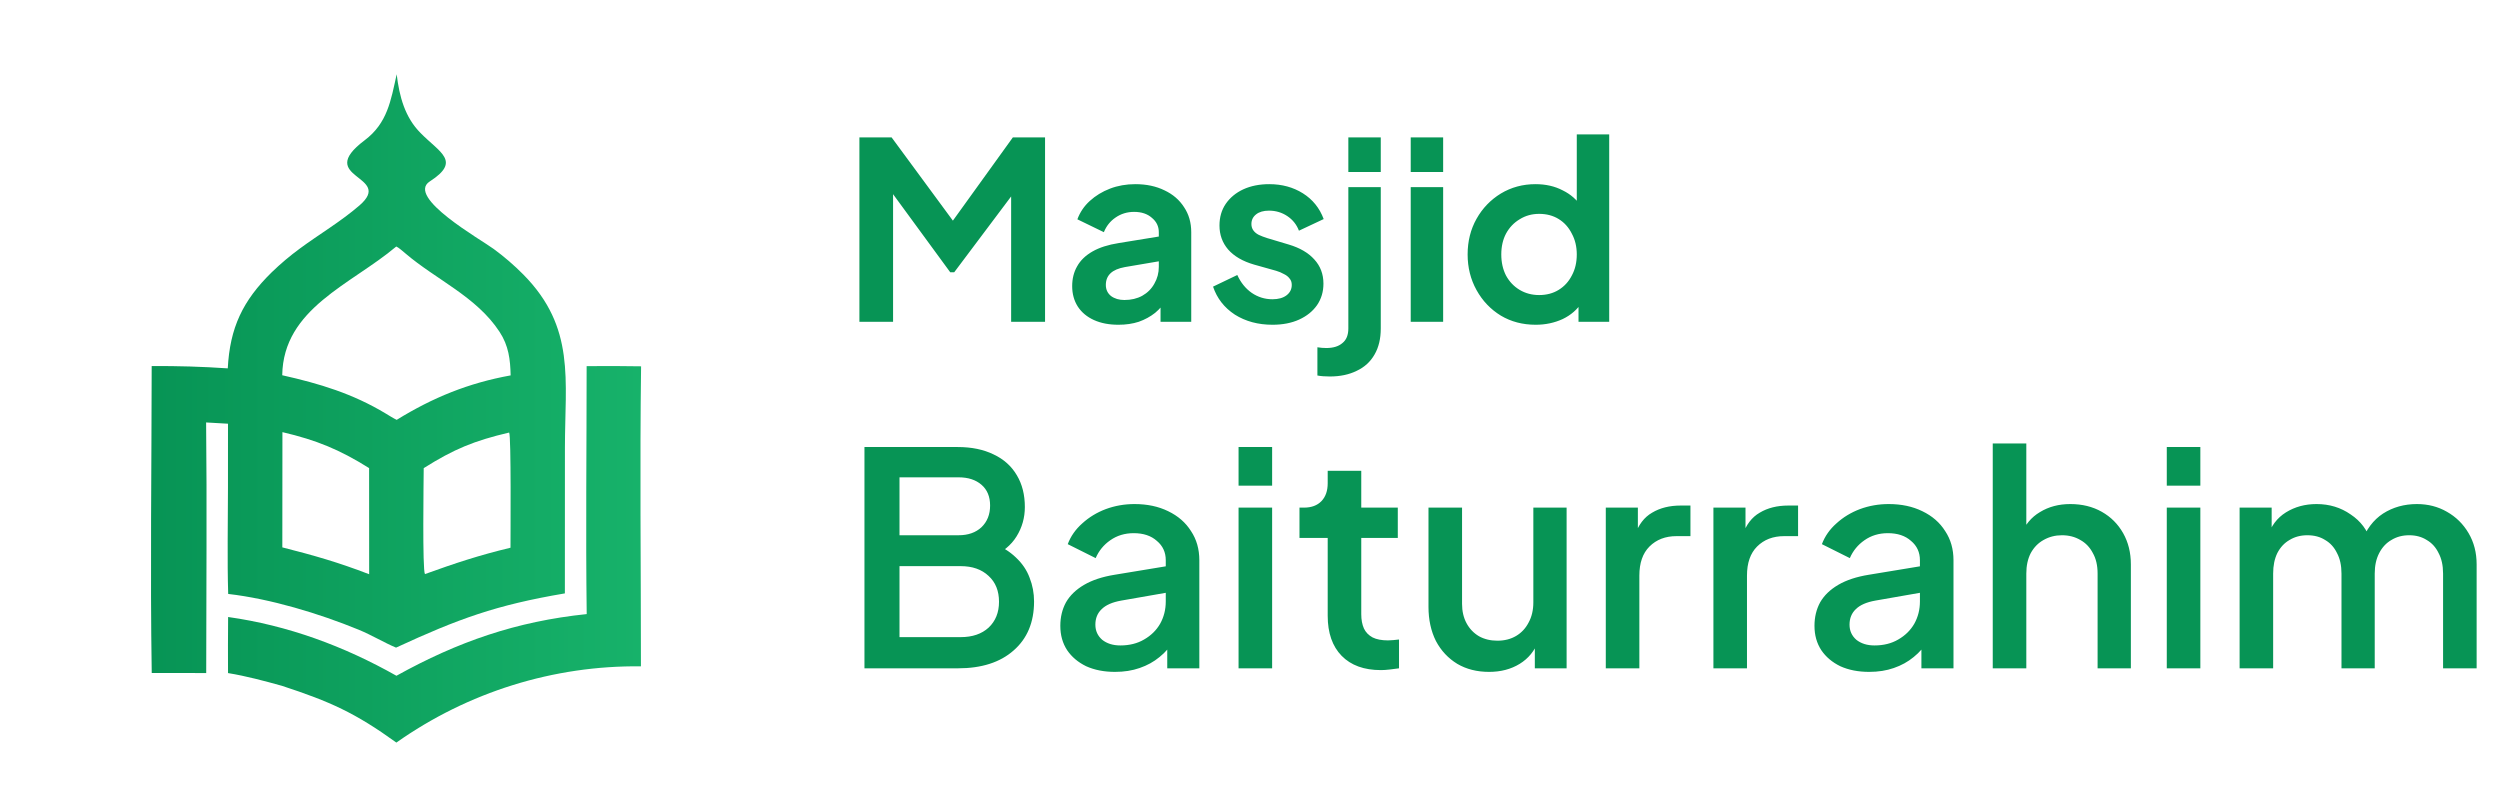
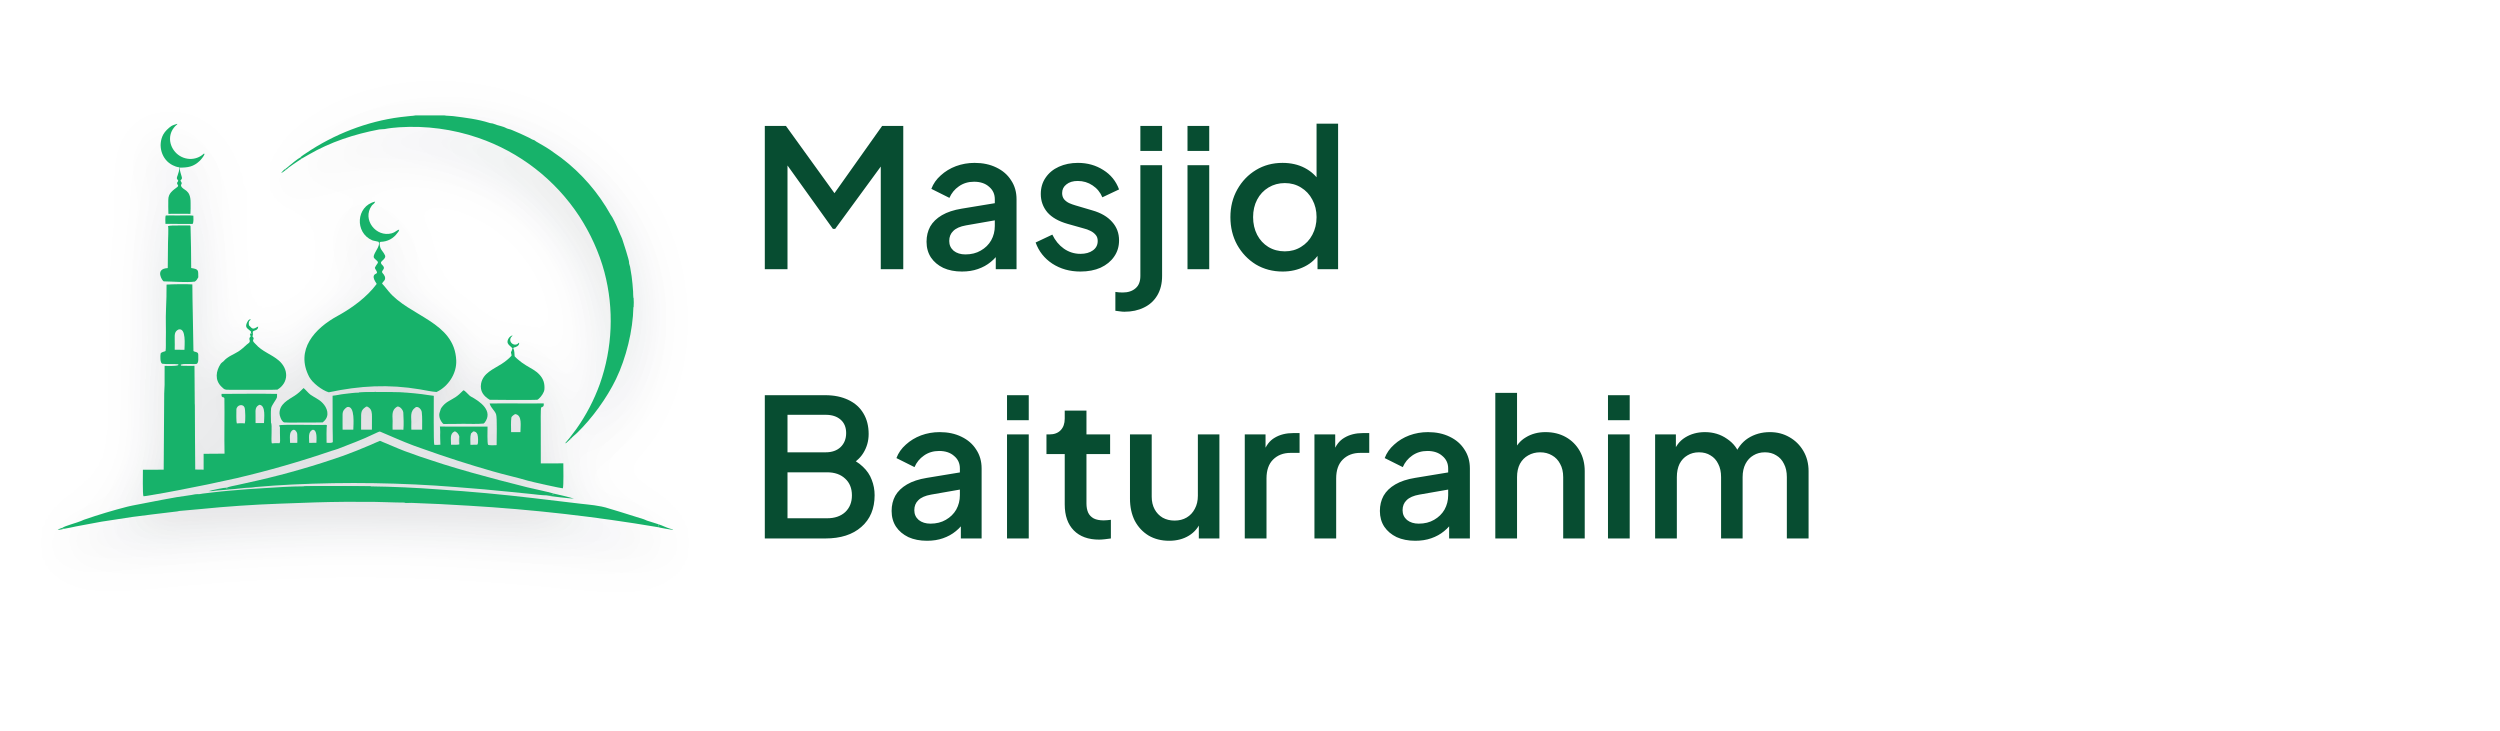
- <svg xmlns="http://www.w3.org/2000/svg" width="101" height="32" viewBox="0 0 101 32" fill="none">
-   <path fill-rule="evenodd" clip-rule="evenodd" d="M16.026 3C16.133 3.903 16.362 4.743 16.989 5.372C17.77 6.171 18.643 6.506 17.364 7.329C16.383 7.961 19.449 9.689 19.942 10.056C20.368 10.368 20.769 10.714 21.142 11.09C23.259 13.234 22.823 15.334 22.823 18.103L22.821 23.973C20.032 24.444 18.506 25.006 16 26.164C15.533 25.97 15.012 25.654 14.487 25.439C12.888 24.784 10.928 24.192 9.219 23.995C9.177 22.622 9.209 21.099 9.21 19.715L9.211 17.118L8.327 17.067C8.364 20.416 8.332 23.836 8.331 27.191L6.13 27.189C6.065 23.117 6.125 18.879 6.128 14.79C7.154 14.781 8.179 14.812 9.202 14.882C9.288 13.239 9.806 12.146 10.983 10.995C11.337 10.653 11.713 10.336 12.109 10.045C12.881 9.474 13.765 8.954 14.522 8.3C15.944 7.072 12.666 7.222 14.732 5.667C15.653 4.974 15.79 4.065 16.026 3ZM11.406 22.114C12.686 22.439 13.665 22.718 14.914 23.199L14.912 18.911C13.717 18.163 12.795 17.784 11.41 17.458L11.406 22.114ZM20.569 17.475C19.159 17.806 18.335 18.145 17.118 18.913C17.115 19.416 17.061 23.034 17.168 23.193C18.377 22.756 19.36 22.431 20.624 22.128C20.623 21.707 20.656 17.577 20.569 17.475ZM16.009 9.959C14.189 11.496 11.444 12.453 11.402 15.16C12.915 15.499 14.252 15.904 15.589 16.71C15.714 16.785 15.9 16.903 16.026 16.962C17.492 16.059 18.93 15.473 20.63 15.166C20.615 14.524 20.551 13.969 20.182 13.406C19.253 11.986 17.624 11.303 16.375 10.235C16.3 10.171 16.085 9.984 16.009 9.959Z" fill="url(#paint0_linear_12631_1564)" />
-   <path d="M23.7 14.792C24.433 14.784 25.167 14.787 25.9 14.799C25.846 18.798 25.894 22.911 25.894 26.92C22.365 26.879 18.912 27.956 16.013 30C14.346 28.798 13.343 28.347 11.39 27.707C10.668 27.506 9.952 27.314 9.212 27.192C9.208 26.437 9.209 25.682 9.216 24.927C11.632 25.267 13.894 26.103 16.016 27.301C18.503 25.922 20.856 25.105 23.703 24.809C23.66 21.503 23.7 18.104 23.7 14.792Z" fill="url(#paint1_linear_12631_1564)" />
-   <path d="M34.72 13V5.55H36.02L38.81 9.34H38.19L40.92 5.55H42.22V13H40.85V7.1L41.38 7.23L38.55 11H38.39L35.63 7.23L36.08 7.1V13H34.72ZM45.186 13.12C44.806 13.12 44.476 13.057 44.196 12.93C43.916 12.803 43.699 12.623 43.546 12.39C43.392 12.15 43.316 11.873 43.316 11.56C43.316 11.26 43.382 10.993 43.516 10.76C43.649 10.52 43.856 10.32 44.136 10.16C44.416 10 44.769 9.887 45.196 9.82L46.976 9.53V10.53L45.446 10.79C45.186 10.837 44.992 10.92 44.866 11.04C44.739 11.16 44.676 11.317 44.676 11.51C44.676 11.697 44.746 11.847 44.886 11.96C45.032 12.067 45.212 12.12 45.426 12.12C45.699 12.12 45.939 12.063 46.146 11.95C46.359 11.83 46.522 11.667 46.636 11.46C46.756 11.253 46.816 11.027 46.816 10.78V9.38C46.816 9.147 46.722 8.953 46.536 8.8C46.356 8.64 46.116 8.56 45.816 8.56C45.536 8.56 45.286 8.637 45.066 8.79C44.852 8.937 44.696 9.133 44.596 9.38L43.526 8.86C43.632 8.573 43.799 8.327 44.026 8.12C44.259 7.907 44.532 7.74 44.846 7.62C45.159 7.5 45.499 7.44 45.866 7.44C46.312 7.44 46.706 7.523 47.046 7.69C47.386 7.85 47.649 8.077 47.836 8.37C48.029 8.657 48.126 8.993 48.126 9.38V13H46.886V12.07L47.166 12.05C47.026 12.283 46.859 12.48 46.666 12.64C46.472 12.793 46.252 12.913 46.006 13C45.759 13.08 45.486 13.12 45.186 13.12ZM51.407 13.12C50.827 13.12 50.32 12.983 49.887 12.71C49.46 12.43 49.167 12.053 49.007 11.58L49.987 11.11C50.127 11.417 50.32 11.657 50.567 11.83C50.82 12.003 51.1 12.09 51.407 12.09C51.647 12.09 51.837 12.037 51.977 11.93C52.117 11.823 52.187 11.683 52.187 11.51C52.187 11.403 52.157 11.317 52.097 11.25C52.043 11.177 51.967 11.117 51.867 11.07C51.773 11.017 51.67 10.973 51.557 10.94L50.667 10.69C50.207 10.557 49.857 10.353 49.617 10.08C49.383 9.807 49.267 9.483 49.267 9.11C49.267 8.777 49.35 8.487 49.517 8.24C49.69 7.987 49.927 7.79 50.227 7.65C50.533 7.51 50.883 7.44 51.277 7.44C51.79 7.44 52.243 7.563 52.637 7.81C53.03 8.057 53.31 8.403 53.477 8.85L52.477 9.32C52.383 9.073 52.227 8.877 52.007 8.73C51.787 8.583 51.54 8.51 51.267 8.51C51.047 8.51 50.873 8.56 50.747 8.66C50.62 8.76 50.557 8.89 50.557 9.05C50.557 9.15 50.583 9.237 50.637 9.31C50.69 9.383 50.763 9.443 50.857 9.49C50.957 9.537 51.07 9.58 51.197 9.62L52.067 9.88C52.513 10.013 52.857 10.213 53.097 10.48C53.343 10.747 53.467 11.073 53.467 11.46C53.467 11.787 53.38 12.077 53.207 12.33C53.033 12.577 52.793 12.77 52.487 12.91C52.18 13.05 51.82 13.12 51.407 13.12ZM53.723 15.21C53.637 15.21 53.547 15.207 53.453 15.2C53.36 15.193 53.283 15.183 53.223 15.17V14.03C53.343 14.05 53.463 14.06 53.583 14.06C53.863 14.06 54.08 13.993 54.233 13.86C54.393 13.733 54.473 13.537 54.473 13.27V7.56H55.783V13.27C55.783 13.683 55.7 14.033 55.533 14.32C55.367 14.613 55.127 14.833 54.813 14.98C54.507 15.133 54.143 15.21 53.723 15.21ZM54.473 6.95V5.55H55.783V6.95H54.473ZM56.993 13V7.56H58.303V13H56.993ZM56.993 6.95V5.55H58.303V6.95H56.993ZM62.042 13.12C61.516 13.12 61.046 12.997 60.632 12.75C60.219 12.497 59.892 12.153 59.652 11.72C59.412 11.287 59.292 10.807 59.292 10.28C59.292 9.747 59.412 9.267 59.652 8.84C59.892 8.413 60.219 8.073 60.632 7.82C61.052 7.567 61.519 7.44 62.032 7.44C62.446 7.44 62.812 7.523 63.132 7.69C63.459 7.85 63.716 8.077 63.902 8.37L63.702 8.64V5.43H65.012V13H63.772V11.95L63.912 12.21C63.726 12.503 63.466 12.73 63.132 12.89C62.799 13.043 62.436 13.12 62.042 13.12ZM62.182 11.92C62.482 11.92 62.746 11.85 62.972 11.71C63.199 11.57 63.376 11.377 63.502 11.13C63.636 10.883 63.702 10.6 63.702 10.28C63.702 9.967 63.636 9.687 63.502 9.44C63.376 9.187 63.199 8.99 62.972 8.85C62.746 8.71 62.482 8.64 62.182 8.64C61.889 8.64 61.626 8.713 61.392 8.86C61.159 9 60.976 9.193 60.842 9.44C60.716 9.68 60.652 9.96 60.652 10.28C60.652 10.6 60.716 10.883 60.842 11.13C60.976 11.377 61.159 11.57 61.392 11.71C61.626 11.85 61.889 11.92 62.182 11.92Z" fill="#079455" />
-   <path d="M34.924 27V18.06H38.692C39.252 18.06 39.736 18.16 40.144 18.36C40.552 18.552 40.864 18.832 41.08 19.2C41.296 19.56 41.404 19.988 41.404 20.484C41.404 20.916 41.292 21.312 41.068 21.672C40.852 22.024 40.512 22.304 40.048 22.512V21.912C40.456 22.072 40.788 22.276 41.044 22.524C41.3 22.764 41.484 23.036 41.596 23.34C41.716 23.644 41.776 23.964 41.776 24.3C41.776 25.14 41.5 25.8 40.948 26.28C40.404 26.76 39.656 27 38.704 27H34.924ZM36.34 25.74H38.812C39.284 25.74 39.66 25.612 39.94 25.356C40.22 25.092 40.36 24.744 40.36 24.312C40.36 23.872 40.22 23.524 39.94 23.268C39.66 23.004 39.284 22.872 38.812 22.872H36.34V25.74ZM36.34 21.624H38.728C39.112 21.624 39.42 21.516 39.652 21.3C39.884 21.076 40 20.784 40 20.424C40 20.064 39.884 19.784 39.652 19.584C39.42 19.384 39.112 19.284 38.728 19.284H36.34V21.624ZM45.045 27.144C44.605 27.144 44.217 27.068 43.881 26.916C43.553 26.756 43.297 26.54 43.113 26.268C42.929 25.988 42.837 25.66 42.837 25.284C42.837 24.932 42.913 24.616 43.065 24.336C43.225 24.056 43.469 23.82 43.797 23.628C44.125 23.436 44.537 23.3 45.033 23.22L47.289 22.848V23.916L45.297 24.264C44.937 24.328 44.673 24.444 44.505 24.612C44.337 24.772 44.253 24.98 44.253 25.236C44.253 25.484 44.345 25.688 44.529 25.848C44.721 26 44.965 26.076 45.261 26.076C45.629 26.076 45.949 25.996 46.221 25.836C46.501 25.676 46.717 25.464 46.869 25.2C47.021 24.928 47.097 24.628 47.097 24.3V22.632C47.097 22.312 46.977 22.052 46.737 21.852C46.505 21.644 46.193 21.54 45.801 21.54C45.441 21.54 45.125 21.636 44.853 21.828C44.589 22.012 44.393 22.252 44.265 22.548L43.137 21.984C43.257 21.664 43.453 21.384 43.725 21.144C43.997 20.896 44.313 20.704 44.673 20.568C45.041 20.432 45.429 20.364 45.837 20.364C46.349 20.364 46.801 20.46 47.193 20.652C47.593 20.844 47.901 21.112 48.117 21.456C48.341 21.792 48.453 22.184 48.453 22.632V27H47.157V25.824L47.433 25.86C47.281 26.124 47.085 26.352 46.845 26.544C46.613 26.736 46.345 26.884 46.041 26.988C45.745 27.092 45.413 27.144 45.045 27.144ZM50.038 27V20.508H51.394V27H50.038ZM50.038 19.62V18.06H51.394V19.62H50.038ZM55.788 27.072C55.108 27.072 54.58 26.88 54.203 26.496C53.828 26.112 53.639 25.572 53.639 24.876V21.732H52.499V20.508H52.679C52.983 20.508 53.219 20.42 53.388 20.244C53.556 20.068 53.639 19.828 53.639 19.524V19.02H54.995V20.508H56.471V21.732H54.995V24.816C54.995 25.04 55.032 25.232 55.103 25.392C55.175 25.544 55.291 25.664 55.452 25.752C55.611 25.832 55.819 25.872 56.075 25.872C56.139 25.872 56.212 25.868 56.291 25.86C56.371 25.852 56.447 25.844 56.52 25.836V27C56.407 27.016 56.283 27.032 56.148 27.048C56.011 27.064 55.892 27.072 55.788 27.072ZM60.159 27.144C59.671 27.144 59.243 27.036 58.875 26.82C58.507 26.596 58.219 26.288 58.011 25.896C57.811 25.496 57.711 25.036 57.711 24.516V20.508H59.067V24.396C59.067 24.692 59.127 24.952 59.247 25.176C59.367 25.4 59.535 25.576 59.751 25.704C59.967 25.824 60.215 25.884 60.495 25.884C60.783 25.884 61.035 25.82 61.251 25.692C61.467 25.564 61.635 25.384 61.755 25.152C61.883 24.92 61.947 24.648 61.947 24.336V20.508H63.291V27H62.007V25.728L62.151 25.896C61.999 26.296 61.747 26.604 61.395 26.82C61.043 27.036 60.631 27.144 60.159 27.144ZM64.874 27V20.508H66.17V21.816L66.05 21.624C66.194 21.2 66.426 20.896 66.746 20.712C67.066 20.52 67.45 20.424 67.898 20.424H68.294V21.66H67.73C67.282 21.66 66.918 21.8 66.638 22.08C66.366 22.352 66.23 22.744 66.23 23.256V27H64.874ZM69.222 27V20.508H70.518V21.816L70.398 21.624C70.542 21.2 70.774 20.896 71.094 20.712C71.414 20.52 71.798 20.424 72.246 20.424H72.642V21.66H72.078C71.63 21.66 71.266 21.8 70.986 22.08C70.714 22.352 70.578 22.744 70.578 23.256V27H69.222ZM75.513 27.144C75.073 27.144 74.685 27.068 74.349 26.916C74.021 26.756 73.765 26.54 73.581 26.268C73.397 25.988 73.305 25.66 73.305 25.284C73.305 24.932 73.381 24.616 73.533 24.336C73.693 24.056 73.937 23.82 74.265 23.628C74.593 23.436 75.005 23.3 75.501 23.22L77.757 22.848V23.916L75.765 24.264C75.405 24.328 75.141 24.444 74.973 24.612C74.805 24.772 74.721 24.98 74.721 25.236C74.721 25.484 74.813 25.688 74.997 25.848C75.189 26 75.433 26.076 75.729 26.076C76.097 26.076 76.417 25.996 76.689 25.836C76.969 25.676 77.185 25.464 77.337 25.2C77.489 24.928 77.565 24.628 77.565 24.3V22.632C77.565 22.312 77.445 22.052 77.205 21.852C76.973 21.644 76.661 21.54 76.269 21.54C75.909 21.54 75.593 21.636 75.321 21.828C75.057 22.012 74.861 22.252 74.733 22.548L73.605 21.984C73.725 21.664 73.921 21.384 74.193 21.144C74.465 20.896 74.781 20.704 75.141 20.568C75.509 20.432 75.897 20.364 76.305 20.364C76.817 20.364 77.269 20.46 77.661 20.652C78.061 20.844 78.369 21.112 78.585 21.456C78.809 21.792 78.921 22.184 78.921 22.632V27H77.625V25.824L77.901 25.86C77.749 26.124 77.553 26.352 77.313 26.544C77.081 26.736 76.813 26.884 76.509 26.988C76.213 27.092 75.881 27.144 75.513 27.144ZM80.507 27V17.916H81.863V21.78L81.647 21.612C81.807 21.204 82.063 20.896 82.415 20.688C82.767 20.472 83.175 20.364 83.639 20.364C84.119 20.364 84.543 20.468 84.911 20.676C85.279 20.884 85.567 21.172 85.775 21.54C85.983 21.908 86.087 22.328 86.087 22.8V27H84.743V23.172C84.743 22.844 84.679 22.568 84.551 22.344C84.431 22.112 84.263 21.936 84.047 21.816C83.831 21.688 83.583 21.624 83.303 21.624C83.031 21.624 82.783 21.688 82.559 21.816C82.343 21.936 82.171 22.112 82.043 22.344C81.923 22.576 81.863 22.852 81.863 23.172V27H80.507ZM87.538 27V20.508H88.894V27H87.538ZM87.538 19.62V18.06H88.894V19.62H87.538ZM90.48 27V20.508H91.775V21.912L91.608 21.696C91.743 21.256 91.992 20.924 92.352 20.7C92.712 20.476 93.124 20.364 93.588 20.364C94.108 20.364 94.567 20.504 94.968 20.784C95.376 21.056 95.647 21.42 95.784 21.876L95.4 21.912C95.591 21.392 95.883 21.004 96.275 20.748C96.675 20.492 97.132 20.364 97.644 20.364C98.091 20.364 98.496 20.468 98.856 20.676C99.224 20.884 99.516 21.172 99.731 21.54C99.948 21.908 100.056 22.328 100.056 22.8V27H98.7V23.172C98.7 22.844 98.639 22.568 98.519 22.344C98.407 22.112 98.248 21.936 98.04 21.816C97.84 21.688 97.603 21.624 97.332 21.624C97.059 21.624 96.82 21.688 96.612 21.816C96.403 21.936 96.24 22.112 96.12 22.344C95.999 22.576 95.939 22.852 95.939 23.172V27H94.596V23.172C94.596 22.844 94.535 22.568 94.415 22.344C94.303 22.112 94.144 21.936 93.936 21.816C93.736 21.688 93.496 21.624 93.216 21.624C92.944 21.624 92.704 21.688 92.496 21.816C92.287 21.936 92.124 22.112 92.004 22.344C91.891 22.576 91.835 22.852 91.835 23.172V27H90.48Z" fill="#079455" />
+ <svg xmlns="http://www.w3.org/2000/svg" width="130" height="38" viewBox="0 0 130 38" fill="none">
+   <g filter="url(#filter0_dd_1019_33137)">
+     <path d="M8.661 14.799C8.95 14.777 9.711 14.768 10.002 14.789C10.004 15.651 10.05 17.313 10.059 18.249C10.066 18.257 10.073 18.264 10.081 18.271C10.357 18.343 10.302 18.356 10.311 18.629C10.313 18.705 10.318 18.88 10.224 18.921C10.1 18.957 9.448 18.881 9.392 18.979C9.411 19.005 9.416 19.017 9.459 19.019C9.673 19.027 9.899 19.024 10.113 19.023L10.152 24.416C10.297 24.421 10.443 24.422 10.589 24.422C10.591 24.147 10.59 23.872 10.588 23.598C10.95 23.593 11.313 23.59 11.676 23.59C11.654 22.641 11.685 21.685 11.669 20.736C11.669 20.696 11.666 20.697 11.641 20.669L11.625 20.665C11.579 20.653 11.559 20.652 11.53 20.616C11.511 20.565 11.519 20.537 11.523 20.482C12.465 20.483 13.472 20.463 14.407 20.483C14.408 20.508 14.41 20.636 14.405 20.652C14.357 20.803 14.116 21.08 14.097 21.235C14.074 21.434 14.089 21.771 14.092 21.975C14.165 22.068 14.087 22.875 14.13 23.046C14.157 23.051 14.185 23.056 14.213 23.061C14.313 23.057 14.403 23.053 14.503 23.058C14.521 23.053 14.524 23.048 14.541 23.038C14.573 22.981 14.565 22.876 14.563 22.81C14.555 22.608 14.557 22.405 14.557 22.203C14.557 22.2 14.521 22.154 14.518 22.15L14.526 22.119C14.606 22.055 16.671 22.116 16.943 22.091C16.968 22.089 16.99 22.109 17.004 22.13C16.966 22.192 16.982 22.903 16.982 23.025C17.074 23.028 17.242 23.049 17.306 22.99C17.311 22.744 17.297 22.518 17.297 22.274L17.295 20.578C17.499 20.56 17.71 20.503 17.916 20.484C18.165 20.46 18.414 20.414 18.666 20.416C19.176 20.369 19.824 20.382 20.337 20.387C20.898 20.389 21.388 20.43 21.945 20.497C22.124 20.518 22.398 20.57 22.557 20.582C22.561 20.871 22.537 23.074 22.582 23.128C22.654 23.144 22.817 23.128 22.9 23.125C22.897 22.904 22.88 22.686 22.892 22.464C22.897 22.367 22.878 22.276 22.875 22.181C23.7 22.187 24.526 22.188 25.352 22.185C25.351 22.356 25.331 23.005 25.377 23.125C25.437 23.172 25.726 23.149 25.825 23.148C25.823 22.863 25.86 21.713 25.795 21.539C25.717 21.328 25.538 21.236 25.46 20.982C26.394 20.965 27.34 20.992 28.274 20.976C28.275 21.034 28.283 21.078 28.254 21.125C28.212 21.162 28.196 21.165 28.143 21.185C28.106 21.232 28.12 22.053 28.12 22.168L28.121 24.095C28.513 24.106 28.9 24.092 29.293 24.093C29.294 24.306 29.314 25.273 29.268 25.393C29.233 25.407 27.659 25.058 27.464 25C26.904 24.832 26.198 24.677 25.637 24.513C24.407 24.162 23.188 23.77 21.983 23.338C21.819 23.279 21.653 23.223 21.489 23.162C20.903 22.943 20.332 22.681 19.756 22.44C19.73 22.429 19.493 22.545 19.455 22.563C18.841 22.864 18.199 23.093 17.564 23.344C17.46 23.385 17.341 23.41 17.233 23.447C15.612 24.002 13.964 24.475 12.295 24.866C11.298 25.091 10.297 25.298 9.292 25.489C8.823 25.581 8.352 25.666 7.88 25.744C7.812 25.755 7.513 25.809 7.458 25.804C7.413 25.691 7.429 24.632 7.431 24.425C7.77 24.424 8.179 24.435 8.512 24.421L8.539 20.461C8.541 20.309 8.557 20.157 8.559 20.009C8.563 19.683 8.563 19.352 8.56 19.026C8.709 19.026 9.168 19.046 9.266 18.988L9.278 18.96L9.263 18.942C9.01 18.913 8.696 18.954 8.447 18.915C8.318 18.895 8.33 18.494 8.354 18.379C8.421 18.284 8.602 18.282 8.61 18.247C8.636 18.061 8.619 17.855 8.624 17.67C8.64 17.147 8.607 16.602 8.633 16.083C8.656 15.645 8.661 15.238 8.661 14.799ZM20.977 22.345C21 22.082 20.988 21.72 20.972 21.454C20.964 21.327 20.807 21.123 20.664 21.14C20.3 21.346 20.439 21.676 20.414 22.03C20.407 22.127 20.415 22.241 20.415 22.341L20.74 22.343L20.977 22.345ZM19.085 22.342L19.339 22.341C19.34 22.115 19.339 21.891 19.342 21.663C19.343 21.492 19.334 21.297 19.174 21.189C19.122 21.153 19.108 21.137 19.042 21.142C18.864 21.265 18.788 21.348 18.78 21.575C18.772 21.83 18.783 22.086 18.777 22.341L19.085 22.342ZM21.951 22.343C21.947 22.049 21.967 21.718 21.932 21.428C21.916 21.302 21.775 21.128 21.627 21.168C21.283 21.401 21.406 21.696 21.387 22.058C21.382 22.149 21.389 22.251 21.39 22.342L21.756 22.343L21.951 22.343ZM17.815 22.341C17.923 22.343 18.031 22.344 18.139 22.343C18.211 22.343 18.302 22.345 18.372 22.341C18.374 22.106 18.48 21.063 18.046 21.167C17.905 21.265 17.819 21.364 17.814 21.544C17.806 21.808 17.818 22.076 17.815 22.341ZM24.602 22.435C24.576 22.476 24.498 22.525 24.491 22.547C24.438 22.721 24.462 22.945 24.462 23.129L24.702 23.127C24.75 23.127 24.796 23.133 24.834 23.109C24.876 23.016 24.865 22.695 24.827 22.589C24.791 22.489 24.713 22.424 24.602 22.435ZM15.253 22.351C15.004 22.444 15.09 22.804 15.083 23.028L15.332 23.028L15.46 23.027C15.462 22.87 15.469 22.716 15.456 22.559C15.447 22.467 15.349 22.329 15.253 22.351ZM16.305 23.027L16.453 23.025C16.455 22.872 16.515 22.329 16.252 22.349C15.999 22.473 16.083 22.785 16.078 23.028L16.305 23.027ZM12.726 22.01C12.774 21.938 12.758 21.31 12.721 21.203C12.639 20.965 12.287 21.059 12.291 21.316C12.294 21.436 12.275 21.945 12.319 22.012L12.315 22.026C12.379 22.037 12.701 22.046 12.742 22.018L12.726 22.01ZM23.879 22.68C23.853 22.58 23.742 22.429 23.634 22.434C23.366 22.564 23.463 22.867 23.454 23.126C23.553 23.127 23.794 23.136 23.88 23.111C23.91 23.071 23.911 22.725 23.879 22.68ZM9.085 18.187C9.197 18.19 9.308 18.191 9.419 18.188L9.592 18.188C9.593 17.955 9.693 17.041 9.289 17.131C9.061 17.235 9.086 17.42 9.085 17.634C9.085 17.818 9.093 18.004 9.085 18.187ZM13.289 21.999L13.52 22L13.728 21.998C13.73 21.752 13.832 21.081 13.492 21.048C13.266 21.147 13.284 21.333 13.288 21.546C13.291 21.697 13.293 21.848 13.289 21.999ZM26.578 22.47L26.871 22.471L27.062 22.472C27.061 22.17 27.172 21.576 26.788 21.533C26.73 21.562 26.6 21.651 26.591 21.711C26.56 21.939 26.574 22.242 26.578 22.47Z" fill="#17B26A" />
+     <path d="M18.666 20.416C19.176 20.369 19.824 20.382 20.337 20.387C20.378 20.395 20.418 20.404 20.458 20.413L20.461 20.426C20.146 20.433 19.823 20.42 19.507 20.428C19.399 20.431 18.722 20.48 18.666 20.446L18.666 20.416Z" fill="#17B26A" />
+     <path d="M14.072 22.84C14.07 22.702 14.037 22.041 14.092 21.975C14.068 22.208 14.097 22.583 14.084 22.843L14.072 22.84Z" fill="#17B26A" />
+     <path d="M14.213 23.061C14.313 23.057 14.403 23.053 14.503 23.058L14.5 23.082C14.454 23.112 14.255 23.111 14.203 23.09L14.213 23.061Z" fill="#17B26A" />
+     <path d="M8.583 19.058C8.75 19.072 9.015 19.062 9.195 19.068C9.083 19.091 8.742 19.093 8.61 19.096L8.599 21.044C8.6 21.219 8.597 21.439 8.589 21.617C8.589 21.635 8.584 21.622 8.589 21.658L8.591 21.632C8.577 21.607 8.583 19.279 8.583 19.058Z" fill="#17B26A" />
+     <path d="M10.078 20.971C10.122 21.032 10.108 21.201 10.108 21.282C10.104 22.12 10.116 22.959 10.106 23.797C10.078 23.677 10.094 22.951 10.093 22.774C10.088 22.184 10.071 21.561 10.078 20.971Z" fill="#17B26A" />
+     <path d="M12.319 22.012C12.393 21.994 12.656 21.993 12.726 22.01L12.742 22.018C12.701 22.046 12.379 22.037 12.315 22.026L12.319 22.012Z" fill="#17B26A" />
+     <path d="M23.88 23.111C23.91 23.071 23.911 22.725 23.879 22.68C23.858 22.759 23.856 23.041 23.88 23.111Z" fill="#17B26A" />
+     <path d="M20.501 20.432C20.613 20.43 20.995 20.414 21.089 20.447C20.971 20.466 20.618 20.461 20.501 20.432Z" fill="#17B26A" />
+     <path d="M19.71 12.685C19.704 12.622 19.714 12.617 19.678 12.571C19.589 12.543 19.422 12.523 19.354 12.494C18.436 12.1 18.512 10.722 19.499 10.485L19.506 10.498C19.442 10.623 19.388 10.615 19.329 10.697C18.817 11.413 19.554 12.356 20.37 12.132C20.544 12.085 20.628 11.974 20.745 11.941L20.757 11.951C20.733 12.047 20.708 12.053 20.661 12.118C20.456 12.404 20.152 12.565 19.801 12.575C19.747 12.576 19.741 12.619 19.739 12.666C19.767 13.024 19.887 12.997 20.022 13.282C20.088 13.423 19.85 13.562 19.813 13.629C19.802 13.754 19.875 13.752 19.936 13.848C20.019 13.977 19.892 14.025 19.864 14.138C19.873 14.191 19.925 14.23 19.956 14.275C20.155 14.557 19.883 14.639 19.87 14.752C19.914 14.783 20.153 15.083 20.204 15.145C21.284 16.455 23.639 16.732 23.724 18.737C23.758 19.418 23.308 20.103 22.7 20.384C22.478 20.373 22.05 20.283 21.848 20.249C20.215 19.971 18.724 20.053 17.096 20.4C16.75 20.297 16.247 19.915 16.078 19.596C15.344 18.188 16.364 17.076 17.551 16.43C18.3 16.021 19.075 15.456 19.589 14.764C19.6 14.748 19.246 14.353 19.558 14.229C19.693 14.176 19.486 13.996 19.494 13.919C19.643 13.608 19.768 13.699 19.474 13.441C19.311 13.297 19.687 12.946 19.71 12.685Z" fill="#17B26A" />
+     <path d="M15.782 25.29C16.987 25.258 18.088 25.274 19.286 25.291C20.454 25.308 21.622 25.36 22.788 25.449C24.445 25.557 26.099 25.709 27.748 25.904L30.125 26.186C30.656 26.25 31.164 26.275 31.675 26.445C31.845 26.501 32.025 26.55 32.197 26.602L33.475 27.001C33.535 27.02 33.589 27.054 33.641 27.071L34.237 27.26C34.239 27.261 34.242 27.263 34.244 27.264L34.261 27.326C34.243 27.342 34.235 27.348 34.215 27.361L34.231 27.416C30.974 26.864 27.69 26.491 24.392 26.297C23.391 26.235 22.392 26.183 21.389 26.149C21.318 26.146 21.247 26.146 21.176 26.147C21.12 26.151 21.082 26.142 21.027 26.134C20.482 26.134 19.948 26.102 19.406 26.096C18.409 26.087 17.415 26.093 16.418 26.124L14.568 26.19C13.172 26.24 11.777 26.335 10.387 26.475C10.037 26.508 9.682 26.542 9.332 26.569C9.3 26.571 9.265 26.587 9.227 26.592L7.931 26.748C7.223 26.829 6.517 26.928 5.814 27.045C5.643 27.073 5.436 27.098 5.271 27.128L3.952 27.374C3.811 27.401 3.493 27.477 3.369 27.491C3.323 27.489 3.302 27.491 3.26 27.478L3.248 27.444C3.362 27.35 4.038 27.171 4.211 27.093C4.261 27.071 4.316 27.044 4.367 27.026C5.112 26.768 5.867 26.541 6.631 26.345C6.709 26.326 6.789 26.308 6.868 26.292C7.389 26.189 7.909 26.087 8.432 25.99C8.935 25.89 9.441 25.807 9.95 25.74C10.06 25.726 10.168 25.688 10.273 25.696C10.38 25.705 10.438 25.679 10.538 25.667L11.086 25.602C11.359 25.567 11.657 25.542 11.936 25.515C12.552 25.459 13.168 25.414 13.786 25.38C14.445 25.337 15.121 25.292 15.782 25.29Z" fill="#17B26A" />
+     <path d="M15.782 25.29C16.987 25.258 18.088 25.274 19.286 25.291C19.267 25.317 19.265 25.332 19.233 25.333C19.129 25.334 19.014 25.331 18.911 25.33C18.657 25.326 18.404 25.323 18.15 25.322L16.805 25.323C16.505 25.325 16.204 25.329 15.904 25.327C15.831 25.326 15.83 25.326 15.782 25.29Z" fill="#17B26A" />
+     <path d="M21.027 26.134C21.09 26.071 21.307 26.094 21.396 26.107L21.397 26.115C21.299 26.12 21.268 26.12 21.176 26.147C21.12 26.151 21.082 26.142 21.027 26.134Z" fill="#17B26A" />
+     <path d="M11.816 25.355C11.856 25.314 12.236 25.245 12.311 25.228C12.672 25.152 13.033 25.072 13.392 24.987C14.903 24.64 16.393 24.21 17.857 23.697C18.314 23.53 18.767 23.351 19.214 23.158C19.301 23.122 19.707 22.937 19.759 22.923C20.193 23.096 20.614 23.294 21.053 23.46C21.314 23.557 21.575 23.651 21.838 23.741L22.393 23.924C22.85 24.08 23.319 24.226 23.782 24.362L24.526 24.577C25.487 24.846 26.453 25.101 27.422 25.341C27.831 25.441 28.394 25.549 28.789 25.665C28.752 25.703 28.762 25.691 28.7 25.704C28.729 25.716 28.765 25.713 28.798 25.713C28.735 25.761 28.525 25.747 28.418 25.757C28.233 25.762 27.834 25.71 27.639 25.689L26.574 25.581C25.624 25.483 24.673 25.398 23.721 25.328C20.882 25.102 18.031 25.057 15.187 25.195C14.55 25.226 13.914 25.27 13.279 25.326C13.202 25.333 13.133 25.354 13.056 25.355C12.683 25.358 12.305 25.433 11.931 25.45L11.916 25.43C11.852 25.407 11.814 25.432 11.776 25.417L11.777 25.392C11.801 25.379 11.8 25.376 11.816 25.355Z" fill="#17B26A" />
+     <path d="M16.644 25.079C16.878 25.061 17.398 25.067 17.634 25.077L17.626 25.095C17.396 25.096 16.835 25.113 16.631 25.092L16.644 25.079Z" fill="#17B26A" />
+     <path d="M13.013 17.375C13.063 17.348 13.063 17.336 13.102 17.347C13.123 17.409 13.111 17.446 13.131 17.5C13.174 17.541 13.211 17.595 13.175 17.649C13.114 17.75 13.235 17.828 13.292 17.894C13.629 18.284 14.11 18.415 14.496 18.746C15.012 19.189 15.028 19.892 14.426 20.261C14.419 20.265 14.203 20.268 14.179 20.268C13.424 20.269 12.668 20.27 11.913 20.268C11.681 20.267 11.683 20.27 11.514 20.106C11.162 19.765 11.225 19.3 11.474 18.921C11.51 18.865 11.589 18.822 11.637 18.773C11.831 18.541 12.151 18.434 12.4 18.275C12.55 18.179 12.705 18.037 12.835 17.915C12.865 17.887 12.928 17.852 12.951 17.825C13.06 17.699 12.886 17.643 13.023 17.505L13.034 17.494L13.031 17.462C12.998 17.424 12.983 17.418 13.013 17.375Z" fill="#17B26A" />
+     <path d="M26.695 18.118C26.758 18.227 26.747 18.413 26.762 18.528C26.763 18.538 26.886 18.651 26.907 18.67C27.047 18.794 27.199 18.906 27.36 19.003C27.607 19.154 27.858 19.267 28.059 19.488C28.261 19.711 28.33 19.943 28.31 20.241C28.299 20.409 28.146 20.62 28.024 20.728C27.999 20.75 27.969 20.779 27.937 20.789C27.89 20.804 25.626 20.799 25.465 20.788C25.148 20.6 24.944 20.34 25.017 19.944C25.119 19.398 25.664 19.194 26.077 18.929C26.255 18.814 26.456 18.66 26.597 18.499C26.62 18.471 26.557 18.34 26.572 18.312C26.611 18.24 26.624 18.207 26.641 18.126C26.656 18.124 26.681 18.122 26.695 18.118Z" fill="#17B26A" />
+     <path d="M8.745 11.754C8.864 11.724 9.692 11.742 9.888 11.736C9.894 11.745 9.901 11.754 9.908 11.763C9.932 12.406 9.938 13.328 9.942 13.937C10.348 14.002 10.304 14.051 10.311 14.42C10.259 14.512 10.222 14.586 10.131 14.642C9.711 14.702 8.952 14.636 8.513 14.631C8.457 14.63 8.017 13.976 8.723 13.94C8.736 13.514 8.724 13.068 8.736 12.637C8.741 12.465 8.764 11.901 8.745 11.754Z" fill="#17B26A" />
+     <path d="M8.745 11.754C8.864 11.724 9.692 11.742 9.888 11.736L9.884 11.751C9.871 11.797 9.865 11.809 9.872 11.857L9.856 11.865C9.854 11.847 9.851 11.83 9.849 11.812C9.775 11.769 9.059 11.817 8.928 11.797C8.852 11.786 8.781 11.837 8.745 11.754Z" fill="#17B26A" />
+     <path d="M9.204 6.441L9.217 6.442L9.214 6.468C9.204 6.476 9.194 6.484 9.185 6.492C8.743 6.867 8.737 7.484 9.114 7.909C9.302 8.12 9.566 8.248 9.848 8.263C10.123 8.279 10.393 8.182 10.595 7.994L10.602 7.987L10.625 7.992L10.63 8.03C10.601 8.117 10.454 8.3 10.386 8.364C10.06 8.675 9.772 8.716 9.341 8.716C9.35 8.918 9.409 9.023 9.456 9.216C9.479 9.309 9.433 9.318 9.382 9.39C9.508 9.596 9.431 9.485 9.412 9.657C9.504 9.928 9.924 9.81 9.911 10.559C9.911 10.721 9.917 10.964 9.902 11.12C9.524 11.113 9.135 11.118 8.757 11.12C8.742 10.883 8.753 10.625 8.751 10.397C8.748 10.051 8.982 9.904 9.229 9.718C9.258 9.697 9.26 9.672 9.261 9.639C9.134 9.471 9.273 9.486 9.265 9.381C9.164 9.275 9.191 9.247 9.238 9.116C9.293 8.962 9.324 8.867 9.325 8.701C9.19 8.684 9.108 8.653 8.989 8.596C8.401 8.314 8.185 7.555 8.492 6.989C8.578 6.831 8.759 6.657 8.91 6.555C8.972 6.514 9.128 6.466 9.204 6.441Z" fill="#17B26A" />
+     <path d="M15.786 20.178C15.853 20.223 16.046 20.455 16.146 20.525C16.36 20.675 16.584 20.759 16.77 20.951C17.026 21.213 17.151 21.61 16.857 21.894C16.851 21.9 16.781 21.965 16.779 21.965C16.447 21.977 16.112 21.971 15.78 21.971C15.446 21.969 15.098 21.985 14.768 21.965C14.623 21.893 14.533 21.607 14.534 21.492C14.538 21.005 14.975 20.799 15.328 20.573C15.493 20.467 15.65 20.322 15.786 20.178Z" fill="#17B26A" />
+     <path d="M24.094 20.296C24.176 20.29 24.375 20.559 24.477 20.614C24.962 20.875 25.662 21.36 25.206 21.973C25.201 21.979 25.148 22.024 25.146 22.025C24.799 22.058 24.443 22.038 24.094 22.038C23.978 22.036 23.087 22.057 23.064 22.047C23 22.019 22.907 21.852 22.882 21.788C22.847 21.699 22.82 21.544 22.86 21.455C22.894 21.381 22.905 21.274 22.951 21.208C23.169 20.893 23.408 20.837 23.698 20.644C23.829 20.557 23.969 20.422 24.08 20.31L24.094 20.296Z" fill="#17B26A" />
+     <path d="M8.622 11.205C8.706 11.198 9.103 11.201 9.201 11.204C9.404 11.21 9.877 11.184 10.055 11.215C10.056 11.331 10.08 11.56 10.014 11.644L8.604 11.642C8.601 11.55 8.583 11.271 8.622 11.205Z" fill="#17B26A" />
+     <path d="M13.013 17.375C13.026 17.349 13.073 17.267 13.053 17.245C12.936 17.111 12.727 17.064 12.822 16.826C12.855 16.743 12.933 16.575 13.042 16.61C13.028 16.645 12.945 16.682 12.939 16.755C12.934 16.815 12.935 16.859 12.948 16.918C13.162 17.157 13.162 17.112 13.426 16.978C13.418 17.21 13.212 17.155 13.146 17.247C13.126 17.372 13.198 17.376 13.131 17.5C13.111 17.446 13.123 17.409 13.102 17.347C13.063 17.336 13.063 17.348 13.013 17.375Z" fill="#17B26A" />
+     <path d="M26.641 18.126C26.61 18 26.241 17.909 26.459 17.578C26.492 17.526 26.584 17.45 26.645 17.444L26.645 17.464C26.324 17.735 26.762 18.096 26.976 17.825L26.995 17.832C27.015 17.971 26.833 18.059 26.715 18.073L26.695 18.118C26.681 18.122 26.656 18.124 26.641 18.126Z" fill="#17B26A" />
+     <path d="M28.789 25.665C28.961 25.694 29.701 25.876 29.845 25.93C29.733 25.931 28.489 25.799 28.418 25.757C28.525 25.747 28.735 25.761 28.798 25.713C28.765 25.713 28.729 25.716 28.7 25.704C28.762 25.691 28.752 25.703 28.789 25.665Z" fill="#17B26A" />
+     <path d="M10.848 25.541C11.005 25.486 11.659 25.351 11.816 25.355C11.8 25.376 11.801 25.379 11.777 25.392L11.776 25.417C11.814 25.432 11.852 25.407 11.916 25.43L11.931 25.45C11.677 25.484 11.413 25.487 11.158 25.521C11.044 25.537 10.964 25.546 10.848 25.541Z" fill="#17B26A" />
+     <path d="M34.244 27.264C34.441 27.322 34.647 27.438 34.848 27.492C34.9 27.506 34.939 27.512 34.99 27.531L35 27.549C34.974 27.562 34.279 27.438 34.231 27.416L34.215 27.361C34.235 27.348 34.243 27.342 34.261 27.326L34.244 27.264Z" fill="#17B26A" />
+     <path d="M3.369 27.491C3.297 27.508 3.057 27.572 3 27.543C3.073 27.501 3.167 27.472 3.248 27.444L3.26 27.478C3.302 27.491 3.323 27.489 3.369 27.491Z" fill="#17B26A" />
+     <path d="M21.616 6H23.101C23.233 6.029 23.403 6.018 23.544 6.036C24.184 6.118 24.846 6.194 25.462 6.394C25.547 6.422 25.59 6.401 25.687 6.444C25.898 6.538 26.13 6.551 26.335 6.667C26.401 6.704 26.552 6.724 26.623 6.762C26.921 6.887 27.22 7.016 27.51 7.161C27.599 7.206 27.67 7.263 27.778 7.287C27.802 7.292 27.89 7.375 27.925 7.385C28.229 7.559 28.547 7.737 28.824 7.951C28.936 8.037 29.066 8.115 29.183 8.206C30.238 9.007 31.116 10.02 31.759 11.178C31.782 11.218 31.812 11.252 31.835 11.291C31.997 11.578 32.126 11.889 32.252 12.192C32.284 12.267 32.324 12.342 32.352 12.418C32.406 12.568 32.718 13.54 32.711 13.633C32.705 13.72 32.747 13.785 32.763 13.869C32.795 14.031 32.821 14.198 32.844 14.362C32.882 14.629 32.903 14.901 32.922 15.171C32.929 15.271 32.92 15.38 32.935 15.478C32.95 15.615 32.941 15.825 32.937 15.967C32.915 17.174 32.558 18.622 32.033 19.71C31.556 20.699 30.78 21.767 29.99 22.528C29.886 22.628 29.759 22.716 29.672 22.831L29.634 22.752C29.637 22.744 29.938 22.353 29.973 22.304C30.484 21.582 30.895 20.794 31.195 19.961C31.854 18.092 31.936 16.067 31.431 14.151C31.158 13.132 30.698 12.127 30.123 11.245C28.872 9.34 27.022 7.905 24.865 7.166C23.547 6.714 22.152 6.528 20.761 6.618C20.507 6.635 20.246 6.662 19.998 6.712C19.91 6.725 19.801 6.716 19.715 6.732C18.432 6.975 17.186 7.382 16.052 8.04C15.933 8.109 15.812 8.181 15.69 8.248C15.646 8.208 15.658 8.228 15.64 8.173L15.645 8.153C15.721 8.089 15.832 8.021 15.916 7.964C17.364 6.984 19.074 6.314 20.814 6.09C20.989 6.069 21.164 6.05 21.339 6.032C21.43 6.023 21.527 6.022 21.616 6Z" fill="#17B26A" />
+     <path d="M32.935 15.478C32.95 15.615 32.941 15.825 32.937 15.967C32.931 15.972 32.918 15.975 32.91 15.977C32.88 15.919 32.893 15.648 32.897 15.569C32.9 15.506 32.897 15.51 32.935 15.478Z" fill="#17B26A" />
+     <path d="M21.554 6.035C21.655 6.032 21.923 6.026 22.013 6.042C21.951 6.059 21.594 6.074 21.554 6.035Z" fill="#17B26A" />
+     <path d="M14.832 8.79C14.906 8.743 14.974 8.674 15.043 8.619C15.213 8.484 15.453 8.27 15.64 8.173C15.658 8.228 15.646 8.208 15.69 8.248C15.518 8.365 14.998 8.699 14.873 8.828L14.832 8.79Z" fill="#17B26A" />
+     <path d="M29.672 22.831C29.622 22.852 29.466 23.041 29.403 23.055L29.401 23.031C29.411 23.022 29.632 22.757 29.634 22.752L29.672 22.831Z" fill="#17B26A" />
+     <path d="M14.873 8.828C14.771 8.895 14.764 8.927 14.638 8.992L14.627 8.986C14.664 8.94 14.781 8.803 14.832 8.79L14.873 8.828Z" fill="#17B26A" />
+   </g>
+   <path d="M39.77 14V6.55H40.87L43.67 10.43H43.12L45.87 6.55H46.97V14H45.8V7.94L46.24 8.06L43.43 11.9H43.31L40.56 8.06L40.95 7.94V14H39.77ZM50.02 14.12C49.654 14.12 49.33 14.057 49.05 13.93C48.777 13.797 48.564 13.617 48.41 13.39C48.257 13.157 48.18 12.883 48.18 12.57C48.18 12.277 48.244 12.013 48.37 11.78C48.504 11.547 48.707 11.35 48.98 11.19C49.254 11.03 49.597 10.917 50.01 10.85L51.89 10.54V11.43L50.23 11.72C49.93 11.773 49.71 11.87 49.57 12.01C49.43 12.143 49.36 12.317 49.36 12.53C49.36 12.737 49.437 12.907 49.59 13.04C49.75 13.167 49.954 13.23 50.2 13.23C50.507 13.23 50.774 13.163 51 13.03C51.234 12.897 51.414 12.72 51.54 12.5C51.667 12.273 51.73 12.023 51.73 11.75V10.36C51.73 10.093 51.63 9.877 51.43 9.71C51.237 9.537 50.977 9.45 50.65 9.45C50.35 9.45 50.087 9.53 49.86 9.69C49.64 9.843 49.477 10.043 49.37 10.29L48.43 9.82C48.53 9.553 48.694 9.32 48.92 9.12C49.147 8.913 49.41 8.753 49.71 8.64C50.017 8.527 50.34 8.47 50.68 8.47C51.107 8.47 51.484 8.55 51.81 8.71C52.144 8.87 52.4 9.093 52.58 9.38C52.767 9.66 52.86 9.987 52.86 10.36V14H51.78V13.02L52.01 13.05C51.884 13.27 51.72 13.46 51.52 13.62C51.327 13.78 51.104 13.903 50.85 13.99C50.604 14.077 50.327 14.12 50.02 14.12ZM56.181 14.12C55.628 14.12 55.142 13.983 54.721 13.71C54.308 13.437 54.018 13.07 53.852 12.61L54.721 12.2C54.868 12.507 55.068 12.75 55.322 12.93C55.581 13.11 55.868 13.2 56.181 13.2C56.448 13.2 56.665 13.14 56.831 13.02C56.998 12.9 57.081 12.737 57.081 12.53C57.081 12.397 57.045 12.29 56.971 12.21C56.898 12.123 56.805 12.053 56.691 12C56.585 11.947 56.475 11.907 56.361 11.88L55.511 11.64C55.045 11.507 54.695 11.307 54.462 11.04C54.235 10.767 54.121 10.45 54.121 10.09C54.121 9.763 54.205 9.48 54.371 9.24C54.538 8.993 54.768 8.803 55.062 8.67C55.355 8.537 55.685 8.47 56.051 8.47C56.545 8.47 56.985 8.593 57.371 8.84C57.758 9.08 58.032 9.417 58.191 9.85L57.322 10.26C57.215 10 57.045 9.793 56.812 9.64C56.585 9.487 56.328 9.41 56.041 9.41C55.795 9.41 55.598 9.47 55.452 9.59C55.305 9.703 55.231 9.853 55.231 10.04C55.231 10.167 55.265 10.273 55.331 10.36C55.398 10.44 55.485 10.507 55.592 10.56C55.698 10.607 55.808 10.647 55.922 10.68L56.801 10.94C57.248 11.067 57.592 11.267 57.831 11.54C58.072 11.807 58.191 12.127 58.191 12.5C58.191 12.82 58.105 13.103 57.931 13.35C57.765 13.59 57.532 13.78 57.231 13.92C56.931 14.053 56.581 14.12 56.181 14.12ZM58.469 16.21C58.395 16.21 58.315 16.203 58.229 16.19C58.135 16.183 58.059 16.173 57.999 16.16V15.18C58.125 15.2 58.252 15.21 58.379 15.21C58.659 15.21 58.882 15.137 59.049 14.99C59.215 14.85 59.299 14.637 59.299 14.35V8.59H60.429V14.35C60.429 14.743 60.345 15.08 60.179 15.36C60.012 15.64 59.782 15.85 59.489 15.99C59.195 16.137 58.855 16.21 58.469 16.21ZM59.299 7.85V6.55H60.429V7.85H59.299ZM61.75 14V8.59H62.88V14H61.75ZM61.75 7.85V6.55H62.88V7.85H61.75ZM66.701 14.12C66.181 14.12 65.714 13.997 65.301 13.75C64.894 13.497 64.571 13.157 64.331 12.73C64.098 12.303 63.981 11.823 63.981 11.29C63.981 10.757 64.101 10.277 64.341 9.85C64.581 9.423 64.904 9.087 65.311 8.84C65.718 8.593 66.178 8.47 66.691 8.47C67.124 8.47 67.508 8.557 67.841 8.73C68.174 8.903 68.438 9.143 68.631 9.45L68.461 9.71V6.43H69.581V14H68.511V12.9L68.641 13.11C68.454 13.437 68.188 13.687 67.841 13.86C67.494 14.033 67.114 14.12 66.701 14.12ZM66.811 13.07C67.124 13.07 67.404 12.993 67.651 12.84C67.904 12.687 68.101 12.477 68.241 12.21C68.388 11.937 68.461 11.63 68.461 11.29C68.461 10.95 68.388 10.647 68.241 10.38C68.101 10.113 67.904 9.903 67.651 9.75C67.404 9.597 67.124 9.52 66.811 9.52C66.498 9.52 66.214 9.597 65.961 9.75C65.708 9.903 65.511 10.113 65.371 10.38C65.231 10.647 65.161 10.95 65.161 11.29C65.161 11.63 65.231 11.937 65.371 12.21C65.511 12.477 65.704 12.687 65.951 12.84C66.204 12.993 66.491 13.07 66.811 13.07Z" fill="#074D31" />
+   <path d="M39.77 28V20.55H42.91C43.377 20.55 43.78 20.633 44.12 20.8C44.46 20.96 44.72 21.193 44.9 21.5C45.08 21.8 45.17 22.157 45.17 22.57C45.17 22.93 45.077 23.26 44.89 23.56C44.71 23.853 44.427 24.087 44.04 24.26V23.76C44.38 23.893 44.657 24.063 44.87 24.27C45.083 24.47 45.237 24.697 45.33 24.95C45.43 25.203 45.48 25.47 45.48 25.75C45.48 26.45 45.25 27 44.79 27.4C44.337 27.8 43.713 28 42.92 28H39.77ZM40.95 26.95H43.01C43.403 26.95 43.717 26.843 43.95 26.63C44.183 26.41 44.3 26.12 44.3 25.76C44.3 25.393 44.183 25.103 43.95 24.89C43.717 24.67 43.403 24.56 43.01 24.56H40.95V26.95ZM40.95 23.52H42.94C43.26 23.52 43.517 23.43 43.71 23.25C43.903 23.063 44 22.82 44 22.52C44 22.22 43.903 21.987 43.71 21.82C43.517 21.653 43.26 21.57 42.94 21.57H40.95V23.52ZM48.204 28.12C47.837 28.12 47.514 28.057 47.234 27.93C46.961 27.797 46.747 27.617 46.594 27.39C46.441 27.157 46.364 26.883 46.364 26.57C46.364 26.277 46.427 26.013 46.554 25.78C46.687 25.547 46.891 25.35 47.164 25.19C47.437 25.03 47.781 24.917 48.194 24.85L50.074 24.54V25.43L48.414 25.72C48.114 25.773 47.894 25.87 47.754 26.01C47.614 26.143 47.544 26.317 47.544 26.53C47.544 26.737 47.62 26.907 47.774 27.04C47.934 27.167 48.137 27.23 48.384 27.23C48.691 27.23 48.957 27.163 49.184 27.03C49.417 26.897 49.597 26.72 49.724 26.5C49.85 26.273 49.914 26.023 49.914 25.75V24.36C49.914 24.093 49.814 23.877 49.614 23.71C49.42 23.537 49.16 23.45 48.834 23.45C48.534 23.45 48.27 23.53 48.044 23.69C47.824 23.843 47.66 24.043 47.554 24.29L46.614 23.82C46.714 23.553 46.877 23.32 47.104 23.12C47.331 22.913 47.594 22.753 47.894 22.64C48.2 22.527 48.524 22.47 48.864 22.47C49.291 22.47 49.667 22.55 49.994 22.71C50.327 22.87 50.584 23.093 50.764 23.38C50.95 23.66 51.044 23.987 51.044 24.36V28H49.964V27.02L50.194 27.05C50.067 27.27 49.904 27.46 49.704 27.62C49.511 27.78 49.287 27.903 49.034 27.99C48.787 28.077 48.511 28.12 48.204 28.12ZM52.365 28V22.59H53.495V28H52.365ZM52.365 21.85V20.55H53.495V21.85H52.365ZM57.156 28.06C56.59 28.06 56.15 27.9 55.836 27.58C55.523 27.26 55.366 26.81 55.366 26.23V23.61H54.416V22.59H54.566C54.82 22.59 55.016 22.517 55.156 22.37C55.296 22.223 55.366 22.023 55.366 21.77V21.35H56.496V22.59H57.726V23.61H56.496V26.18C56.496 26.367 56.526 26.527 56.586 26.66C56.646 26.787 56.743 26.887 56.876 26.96C57.01 27.027 57.183 27.06 57.396 27.06C57.45 27.06 57.51 27.057 57.576 27.05C57.643 27.043 57.706 27.037 57.766 27.03V28C57.673 28.013 57.57 28.027 57.456 28.04C57.343 28.053 57.243 28.06 57.156 28.06ZM60.799 28.12C60.392 28.12 60.036 28.03 59.729 27.85C59.422 27.663 59.182 27.407 59.009 27.08C58.842 26.747 58.759 26.363 58.759 25.93V22.59H59.889V25.83C59.889 26.077 59.939 26.293 60.039 26.48C60.139 26.667 60.279 26.813 60.459 26.92C60.639 27.02 60.846 27.07 61.079 27.07C61.319 27.07 61.529 27.017 61.709 26.91C61.889 26.803 62.029 26.653 62.129 26.46C62.236 26.267 62.289 26.04 62.289 25.78V22.59H63.409V28H62.339V26.94L62.459 27.08C62.332 27.413 62.122 27.67 61.829 27.85C61.536 28.03 61.192 28.12 60.799 28.12ZM64.728 28V22.59H65.808V23.68L65.708 23.52C65.828 23.167 66.022 22.913 66.288 22.76C66.555 22.6 66.875 22.52 67.248 22.52H67.578V23.55H67.108C66.735 23.55 66.432 23.667 66.198 23.9C65.972 24.127 65.858 24.453 65.858 24.88V28H64.728ZM68.351 28V22.59H69.431V23.68L69.331 23.52C69.451 23.167 69.645 22.913 69.911 22.76C70.178 22.6 70.498 22.52 70.871 22.52H71.201V23.55H70.731C70.358 23.55 70.055 23.667 69.821 23.9C69.595 24.127 69.481 24.453 69.481 24.88V28H68.351ZM73.594 28.12C73.228 28.12 72.904 28.057 72.624 27.93C72.351 27.797 72.138 27.617 71.984 27.39C71.831 27.157 71.754 26.883 71.754 26.57C71.754 26.277 71.818 26.013 71.945 25.78C72.078 25.547 72.281 25.35 72.555 25.19C72.828 25.03 73.171 24.917 73.585 24.85L75.465 24.54V25.43L73.805 25.72C73.504 25.773 73.284 25.87 73.144 26.01C73.004 26.143 72.934 26.317 72.934 26.53C72.934 26.737 73.011 26.907 73.165 27.04C73.325 27.167 73.528 27.23 73.775 27.23C74.081 27.23 74.348 27.163 74.575 27.03C74.808 26.897 74.988 26.72 75.115 26.5C75.241 26.273 75.305 26.023 75.305 25.75V24.36C75.305 24.093 75.204 23.877 75.004 23.71C74.811 23.537 74.551 23.45 74.225 23.45C73.924 23.45 73.661 23.53 73.434 23.69C73.215 23.843 73.051 24.043 72.945 24.29L72.004 23.82C72.105 23.553 72.268 23.32 72.495 23.12C72.721 22.913 72.984 22.753 73.284 22.64C73.591 22.527 73.915 22.47 74.254 22.47C74.681 22.47 75.058 22.55 75.385 22.71C75.718 22.87 75.975 23.093 76.154 23.38C76.341 23.66 76.434 23.987 76.434 24.36V28H75.355V27.02L75.585 27.05C75.458 27.27 75.294 27.46 75.094 27.62C74.901 27.78 74.678 27.903 74.424 27.99C74.178 28.077 73.901 28.12 73.594 28.12ZM77.756 28V20.43H78.886V23.65L78.706 23.51C78.839 23.17 79.052 22.913 79.346 22.74C79.639 22.56 79.979 22.47 80.366 22.47C80.766 22.47 81.119 22.557 81.426 22.73C81.732 22.903 81.972 23.143 82.146 23.45C82.319 23.757 82.406 24.107 82.406 24.5V28H81.286V24.81C81.286 24.537 81.232 24.307 81.126 24.12C81.026 23.927 80.886 23.78 80.706 23.68C80.526 23.573 80.319 23.52 80.086 23.52C79.859 23.52 79.652 23.573 79.466 23.68C79.286 23.78 79.142 23.927 79.036 24.12C78.936 24.313 78.886 24.543 78.886 24.81V28H77.756ZM83.615 28V22.59H84.745V28H83.615ZM83.615 21.85V20.55H84.745V21.85H83.615ZM86.066 28V22.59H87.146V23.76L87.006 23.58C87.12 23.213 87.326 22.937 87.626 22.75C87.926 22.563 88.27 22.47 88.656 22.47C89.09 22.47 89.473 22.587 89.806 22.82C90.146 23.047 90.373 23.35 90.486 23.73L90.166 23.76C90.326 23.327 90.57 23.003 90.896 22.79C91.23 22.577 91.61 22.47 92.036 22.47C92.41 22.47 92.746 22.557 93.046 22.73C93.353 22.903 93.596 23.143 93.776 23.45C93.956 23.757 94.046 24.107 94.046 24.5V28H92.916V24.81C92.916 24.537 92.866 24.307 92.766 24.12C92.673 23.927 92.54 23.78 92.366 23.68C92.2 23.573 92.003 23.52 91.776 23.52C91.55 23.52 91.35 23.573 91.176 23.68C91.003 23.78 90.866 23.927 90.766 24.12C90.666 24.313 90.616 24.543 90.616 24.81V28H89.496V24.81C89.496 24.537 89.446 24.307 89.346 24.12C89.253 23.927 89.12 23.78 88.946 23.68C88.78 23.573 88.58 23.52 88.346 23.52C88.12 23.52 87.92 23.573 87.746 23.68C87.573 23.78 87.436 23.927 87.336 24.12C87.243 24.313 87.196 24.543 87.196 24.81V28H86.066Z" fill="#074D31" />
  <defs>
-     <linearGradient id="paint0_linear_12631_1564" x1="6.1" y1="3" x2="25.9" y2="3" gradientUnits="userSpaceOnUse">
-       <stop stop-color="#079455" />
-       <stop offset="1" stop-color="#17B26A" />
-     </linearGradient>
-     <linearGradient id="paint1_linear_12631_1564" x1="6.1" y1="3" x2="25.9" y2="3" gradientUnits="userSpaceOnUse">
-       <stop stop-color="#079455" />
-       <stop offset="1" stop-color="#17B26A" />
-     </linearGradient>
+     <filter id="filter0_dd_1019_33137" x="0" y="0" width="38" height="38" filterUnits="userSpaceOnUse" color-interpolation-filters="sRGB">
+       <feFlood flood-opacity="0" result="BackgroundImageFix" />
+       <feColorMatrix in="SourceAlpha" type="matrix" values="0 0 0 0 0 0 0 0 0 0 0 0 0 0 0 0 0 0 127 0" result="hardAlpha" />
+       <feOffset dy="1" />
+       <feGaussianBlur stdDeviation="1" />
+       <feColorMatrix type="matrix" values="0 0 0 0 0.063 0 0 0 0 0.094 0 0 0 0 0.157 0 0 0 0.06 0" />
+       <feBlend mode="normal" in2="BackgroundImageFix" result="effect1_dropShadow_1019_33137" />
+       <feColorMatrix in="SourceAlpha" type="matrix" values="0 0 0 0 0 0 0 0 0 0 0 0 0 0 0 0 0 0 127 0" result="hardAlpha" />
+       <feOffset dy="1" />
+       <feGaussianBlur stdDeviation="1.5" />
+       <feColorMatrix type="matrix" values="0 0 0 0 0.063 0 0 0 0 0.094 0 0 0 0 0.157 0 0 0 0.1 0" />
+       <feBlend mode="normal" in2="effect1_dropShadow_1019_33137" result="effect2_dropShadow_1019_33137" />
+       <feBlend mode="normal" in="SourceGraphic" in2="effect2_dropShadow_1019_33137" result="shape" />
+     </filter>
  </defs>
</svg>
